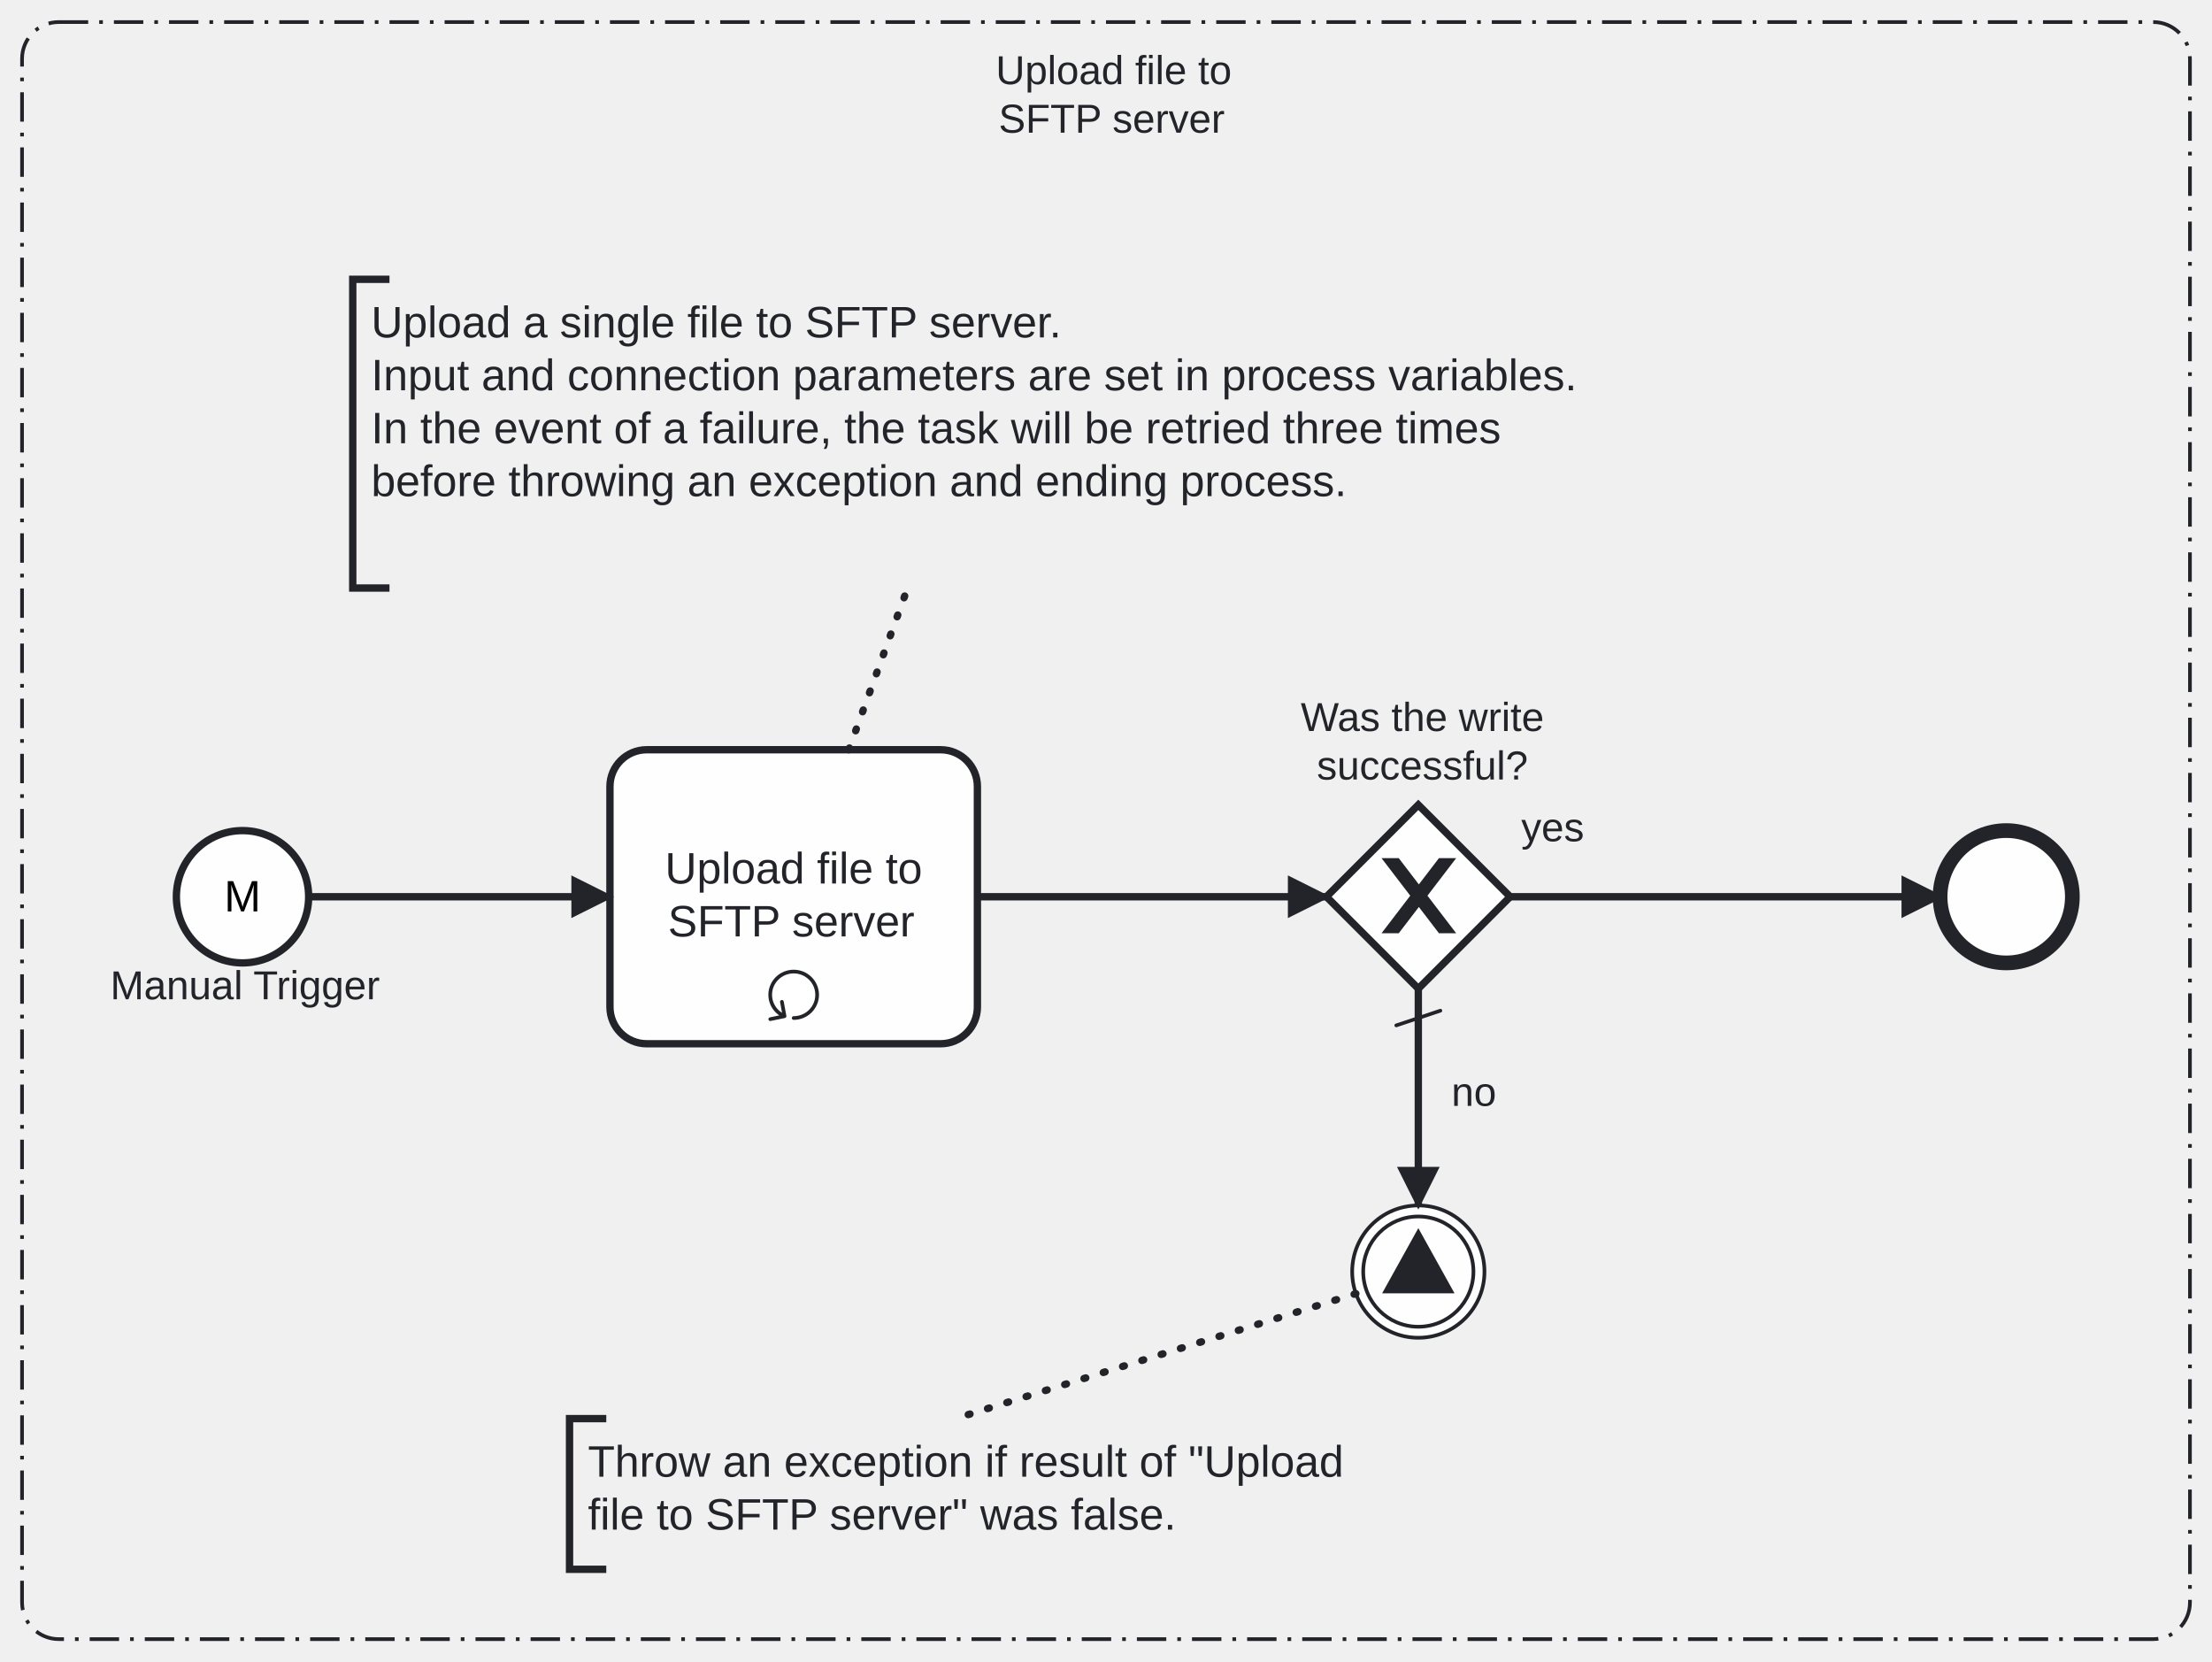
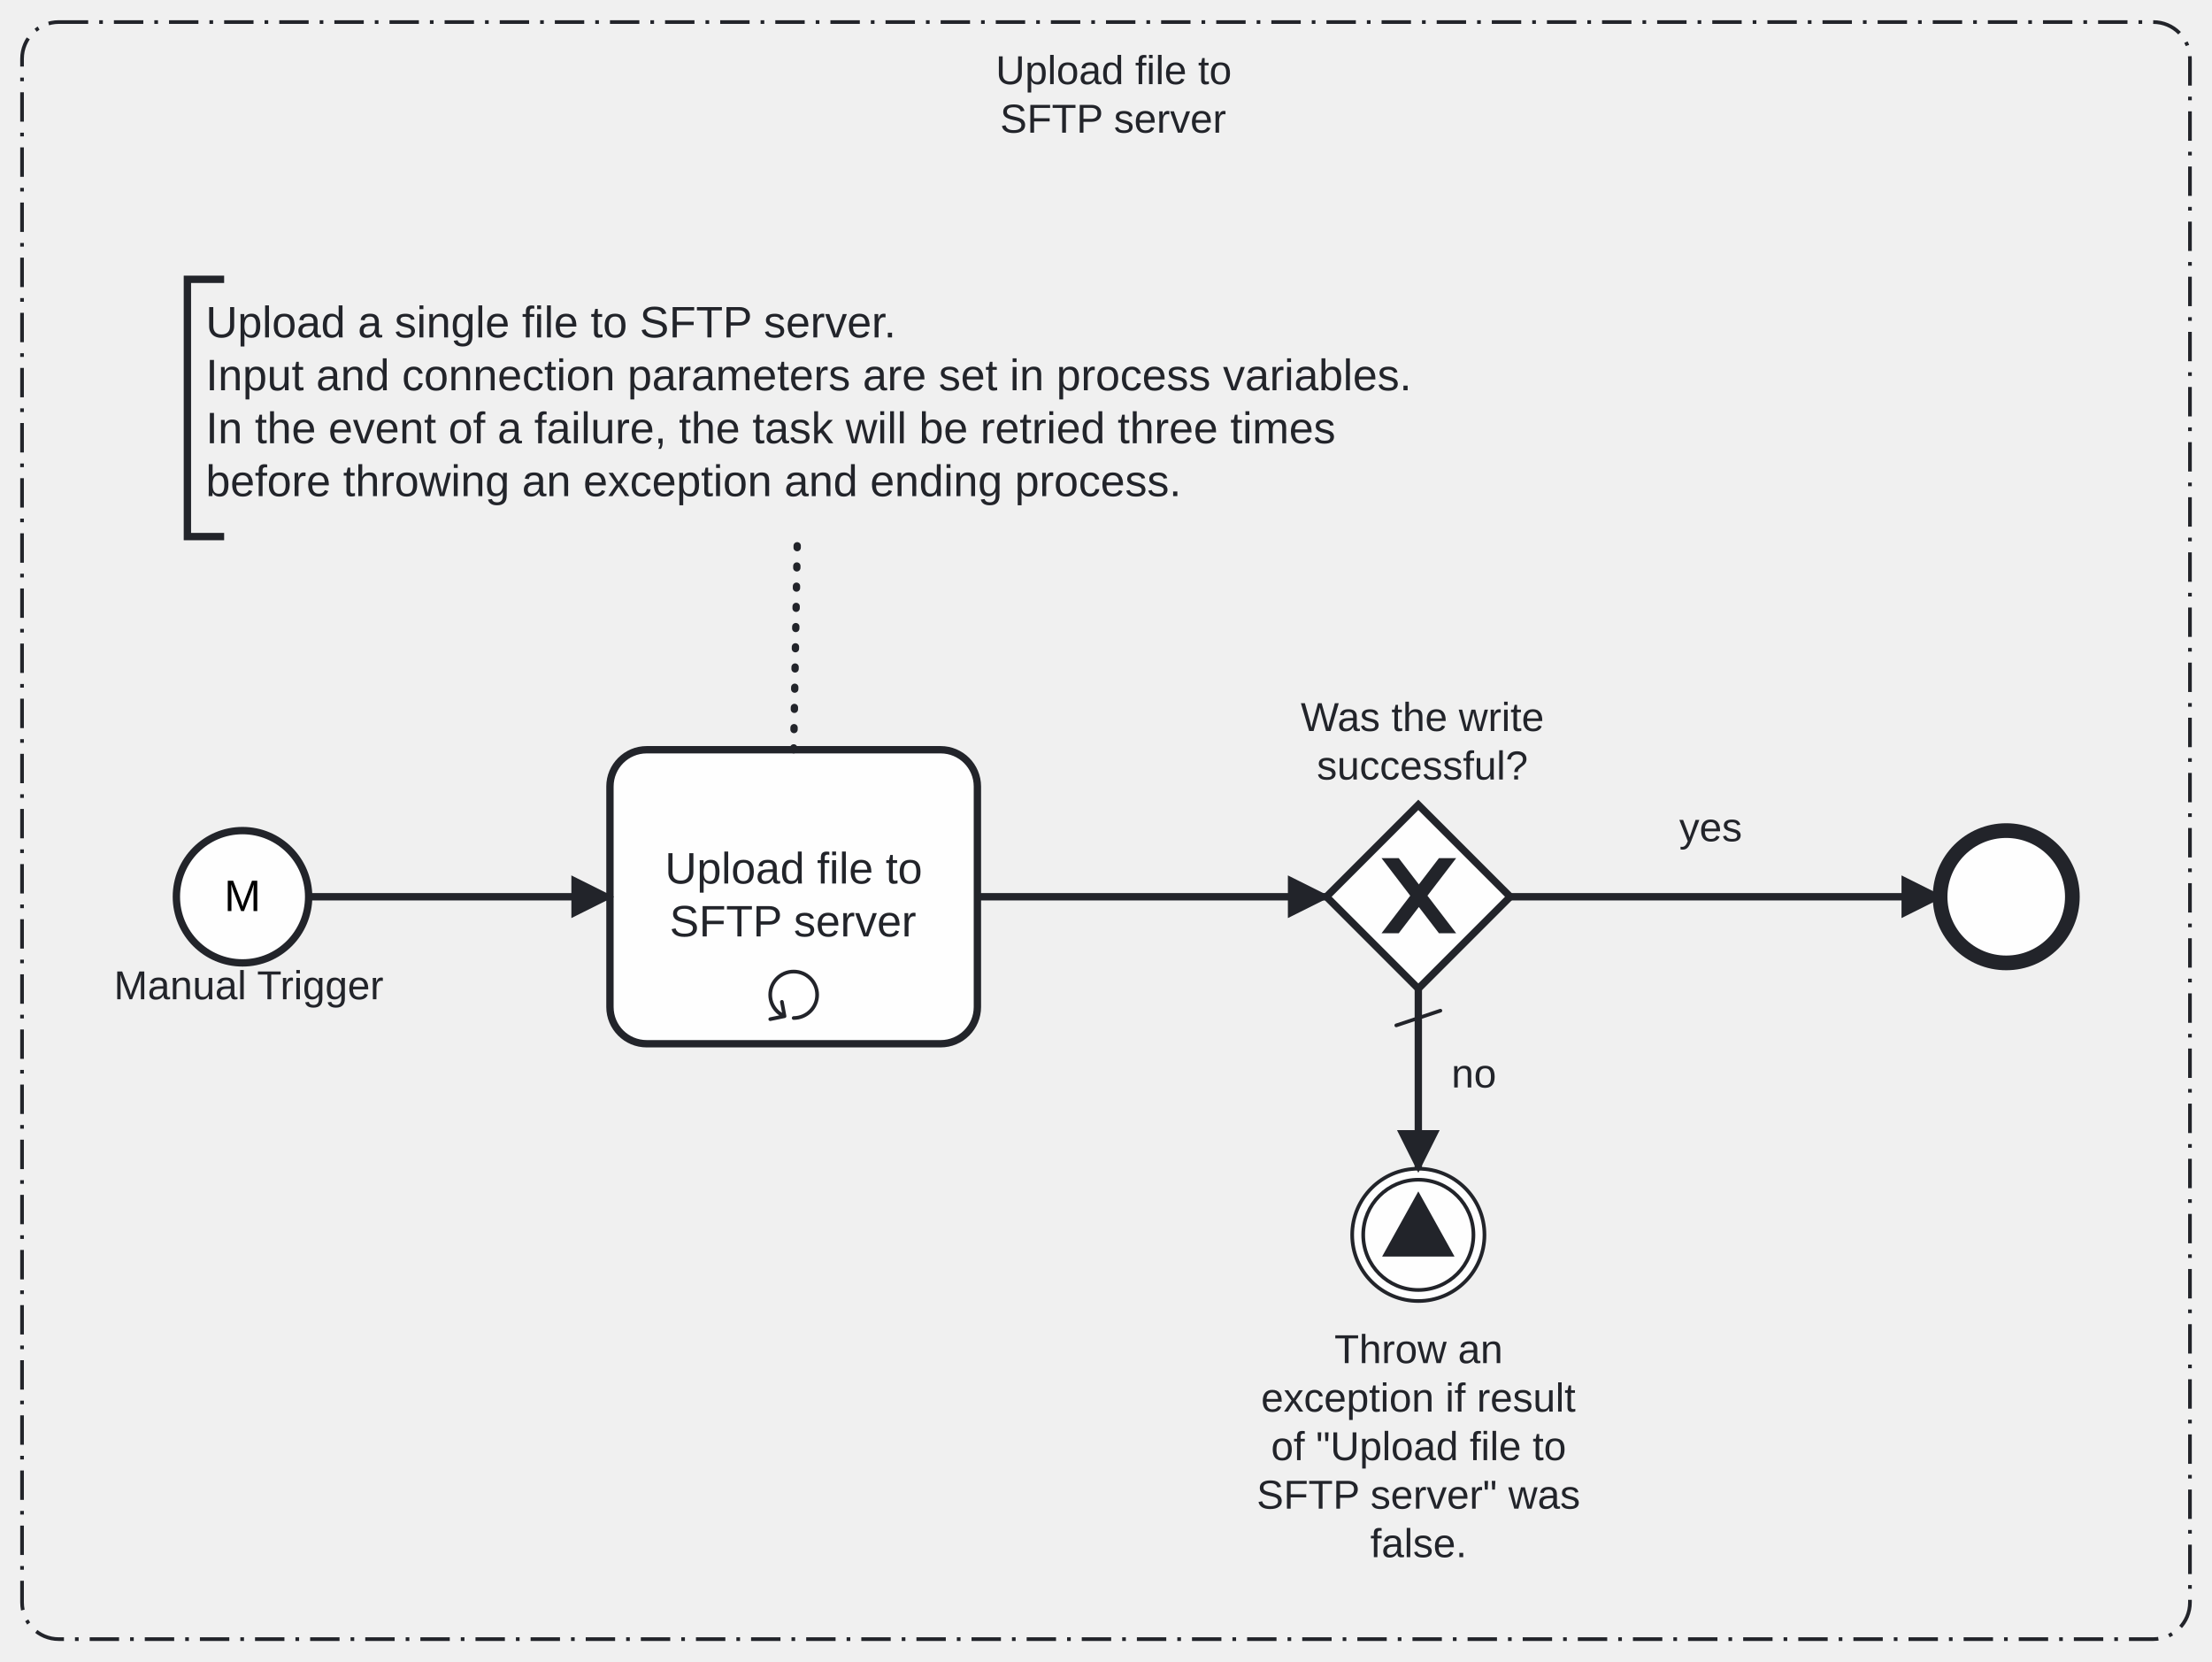
<svg xmlns="http://www.w3.org/2000/svg" width="602" height="452" viewBox="244 14 602 452" version="1.1">
  <defs>
-     <marker id="sequenceflow-end-_FFFFFF-hsl_225_10_15_-be2qpyimppw7vy4w34dkn0epm" viewBox="0 0 20 20" refX="11" refY="10" markerWidth="10" markerHeight="10" orient="auto">
+     <marker id="sequenceflow-end-_FFFFFF-hsl_225_10_15_-50qdy0h0ydu3h9t8gwex7nlvd" viewBox="0 0 20 20" refX="11" refY="10" markerWidth="10" markerHeight="10" orient="auto">
      <path d="M 1 5 L 11 10 L 1 15 Z" style="fill: rgb(34, 36, 42); stroke-width: 1px; stroke-linecap: round; stroke-dasharray: 10000, 1; stroke: rgb(34, 36, 42);" />
    </marker>
-     <marker id="conditional-default-flow-marker-_FFFFFF-hsl_225_10_15_-be2qpyimppw7vy4w34dkn0epm" viewBox="0 0 20 20" refX="0" refY="10" markerWidth="10" markerHeight="10" orient="auto">
+     <marker id="conditional-default-flow-marker-_FFFFFF-hsl_225_10_15_-50qdy0h0ydu3h9t8gwex7nlvd" viewBox="0 0 20 20" refX="0" refY="10" markerWidth="10" markerHeight="10" orient="auto">
      <path d="M 6 4 L 10 16" style="fill: rgb(34, 36, 42); stroke-width: 1px; stroke-linecap: round; stroke-dasharray: 10000, 1; stroke: rgb(34, 36, 42);" />
    </marker>
  </defs>
  <g class="djs-group">
-     <g class="djs-element djs-shape" data-element-id="StartEvent_1" style="display: block;" transform="matrix(1 0 0 1 292 240)">
+     <g class="djs-element djs-shape" data-element-id="StartEvent_1" transform="matrix(1 0 0 1 292 240)" style="display: block;">
      <g class="djs-visual">
        <circle cx="18" cy="18" r="18" style="stroke: rgb(34, 36, 42); stroke-width: 2px; fill: rgb(255, 255, 255); fill-opacity: 0.95;" />
        <text class="djs-label" style="font-family: Arial, sans-serif; font-size: 12px;">
-           <tspan x="13" y="22">M</tspan>
+           <tspan x="13" y="21.9">M</tspan>
        </text>
      </g>
      <rect class="djs-hit djs-hit-all" x="0" y="0" width="36" height="36" style="fill: none; stroke-opacity: 0; stroke: white; stroke-width: 15px;" />
      <rect x="-6" y="-6" rx="3" width="48" height="48" class="djs-outline" style="fill: none;" />
    </g>
  </g>
  <g class="djs-group">
-     <g class="djs-element djs-shape" data-element-id="StartEvent_1_label" style="display: block;" transform="matrix(1 0 0 1 274 276)">
+     <g class="djs-element djs-shape" data-element-id="StartEvent_1_label" transform="matrix(1 0 0 1 275 276)" style="display: block;">
      <g class="djs-visual">
        <text lineHeight="1.2" class="djs-label" style="font-family: Arial, sans-serif; font-size: 11px; font-weight: normal; fill: rgb(34, 36, 42);">
          <tspan x="0" y="9.9">Manual Trigger</tspan>
        </text>
      </g>
-       <rect class="djs-hit djs-hit-all" x="0" y="0" width="76" height="14" style="fill: none; stroke-opacity: 0; stroke: white; stroke-width: 15px;" />
-       <rect x="-6" y="-6" rx="3" width="88" height="26" class="djs-outline" style="fill: none;" />
-     </g>
-   </g>
-   <g class="djs-group">
-     <g class="djs-element djs-shape" data-element-id="Activity_1241p78" style="display: block;" transform="matrix(1 0 0 1 410 218)">
+       <rect class="djs-hit djs-hit-all" x="0" y="0" width="74" height="14" style="fill: none; stroke-opacity: 0; stroke: white; stroke-width: 15px;" />
+       <rect x="-6" y="-6" rx="3" width="86" height="26" class="djs-outline" style="fill: none;" />
+     </g>
+   </g>
+   <g class="djs-group">
+     <g class="djs-element djs-shape" data-element-id="Activity_1241p78" transform="matrix(1 0 0 1 410 218)" style="display: block;">
      <g class="djs-visual">
        <rect x="0" y="0" width="100" height="80" rx="10" ry="10" style="stroke: rgb(34, 36, 42); stroke-width: 2px; fill: rgb(255, 255, 255); fill-opacity: 0.95;" />
        <text lineHeight="1.2" class="djs-label" style="font-family: Arial, sans-serif; font-size: 12px; font-weight: normal; fill: rgb(34, 36, 42);">
-           <tspan x="14.969" y="36.4">Upload file to </tspan>
-           <tspan x="15.769" y="50.8">SFTP server</tspan>
+           <tspan x="14.978" y="36.4">Upload file to </tspan>
+           <tspan x="16.236" y="50.8">SFTP server</tspan>
        </text>
        <path d="m 50,73 c 3.527,0 6.386,-2.83 6.386,-6.321 0,-3.491 -2.859,-6.321 -6.386,-6.321 -3.527,0 -6.386,2.83 -6.386,6.321 0,1.745 0.715,3.326 1.87,4.469 0.578,0.572 1.266,1.035 2.03,1.355 l -0.718,-3.91 m 0.718,3.91 -3.885,0.803" data-marker="loop" style="fill: rgb(255, 255, 255); stroke-width: 1px; stroke: rgb(34, 36, 42); stroke-linecap: round; stroke-miterlimit: 0.5;" />
      </g>
      <rect class="djs-hit djs-hit-all" x="0" y="0" width="100" height="80" style="fill: none; stroke-opacity: 0; stroke: white; stroke-width: 15px;" />
      <rect x="-6" y="-6" rx="3" width="112" height="92" class="djs-outline" style="fill: none;" />
    </g>
  </g>
  <g class="djs-group">
-     <g class="djs-element djs-shape" data-element-id="Gateway_0u6u1r2" style="display: block;" transform="matrix(1 0 0 1 605 233)">
+     <g class="djs-element djs-shape" data-element-id="Gateway_0u6u1r2" transform="matrix(1 0 0 1 605 233)" style="display: block;">
      <g class="djs-visual">
        <polygon points="25,0 50,25 25,50 0,25" style="stroke: rgb(34, 36, 42); stroke-width: 2px; fill: rgb(255, 255, 255); fill-opacity: 0.95;" />
        <path d="m 16,15 7.429,9.714 -7.429,9.714 3.429,0 5.714,-7.464 5.714,7.464 3.429,0 -7.429,-9.714 7.429,-9.714 -3.429,0 -5.714,7.464 -5.714,-7.464 -3.429,0 z" style="fill: rgb(34, 36, 42); stroke-width: 1px; stroke: rgb(34, 36, 42);" />
      </g>
      <rect class="djs-hit djs-hit-all" x="0" y="0" width="50" height="50" style="fill: none; stroke-opacity: 0; stroke: white; stroke-width: 15px;" />
      <rect x="-6" y="-6" rx="3" width="62" height="62" class="djs-outline" style="fill: none;" />
    </g>
  </g>
  <g class="djs-group">
-     <g class="djs-element djs-shape" data-element-id="Gateway_0u6u1r2_label" style="display: block;" transform="matrix(1 0 0 1 598 203)">
+     <g class="djs-element djs-shape" data-element-id="Gateway_0u6u1r2_label" transform="matrix(1 0 0 1 598 203)" style="display: block;">
      <g class="djs-visual">
        <text lineHeight="1.2" class="djs-label" style="font-family: Arial, sans-serif; font-size: 11px; font-weight: normal; fill: rgb(34, 36, 42);">
          <tspan x="0" y="9.9">Was the write </tspan>
          <tspan x="4.375" y="23.1">successful?</tspan>
        </text>
      </g>
-       <rect class="djs-hit djs-hit-all" x="0" y="0" width="66" height="27" style="fill: none; stroke-opacity: 0; stroke: white; stroke-width: 15px;" />
-       <rect x="-6" y="-6" rx="3" width="78" height="39" class="djs-outline" style="fill: none;" />
-     </g>
-   </g>
-   <g class="djs-group">
-     <g class="djs-element djs-shape" data-element-id="Event_0bjpqh9" style="display: block;" transform="matrix(1 0 0 1 772 240)">
+       <rect class="djs-hit djs-hit-all" x="0" y="0" width="67" height="27" style="fill: none; stroke-opacity: 0; stroke: white; stroke-width: 15px;" />
+       <rect x="-6" y="-6" rx="3" width="79" height="39" class="djs-outline" style="fill: none;" />
+     </g>
+   </g>
+   <g class="djs-group">
+     <g class="djs-element djs-shape" data-element-id="Event_0bjpqh9" transform="matrix(1 0 0 1 772 240)" style="display: block;">
      <g class="djs-visual">
        <circle cx="18" cy="18" r="18" style="stroke: rgb(34, 36, 42); stroke-width: 4px; fill: rgb(255, 255, 255); fill-opacity: 0.95;" />
      </g>
      <rect class="djs-hit djs-hit-all" x="0" y="0" width="36" height="36" style="fill: none; stroke-opacity: 0; stroke: white; stroke-width: 15px;" />
      <rect x="-6" y="-6" rx="3" width="48" height="48" class="djs-outline" style="fill: none;" />
    </g>
  </g>
  <g class="djs-group">
-     <g class="djs-element djs-shape" data-element-id="Event_1u9ny1b" style="display: block;" transform="matrix(1 0 0 1 612 342)">
+     <g class="djs-element djs-shape" data-element-id="Event_1u9ny1b" transform="matrix(1 0 0 1 612 332)" style="display: block;">
      <g class="djs-visual">
        <circle cx="18" cy="18" r="18" style="stroke: rgb(34, 36, 42); stroke-width: 1px; fill: rgb(255, 255, 255); fill-opacity: 0.95;" />
        <circle cx="18" cy="18" r="15" style="stroke: rgb(34, 36, 42); stroke-width: 1px; fill: none;" />
        <path d="M 18,7.2 l 9,16.2 l -18,0 Z" style="fill: rgb(34, 36, 42); stroke-width: 1px; stroke: rgb(34, 36, 42);" />
      </g>
      <rect class="djs-hit djs-hit-all" x="0" y="0" width="36" height="36" style="fill: none; stroke-opacity: 0; stroke: white; stroke-width: 15px;" />
      <rect x="-6" y="-6" rx="3" width="48" height="48" class="djs-outline" style="fill: none;" />
    </g>
  </g>
  <g class="djs-group">
-     <g class="djs-element djs-shape djs-frame" data-element-id="Group_168041r" style="display: block;" transform="matrix(1 0 0 1 250 20)">
+     <g class="djs-element djs-shape" data-element-id="Event_1u9ny1b_label" transform="matrix(1 0 0 1 586 375)" style="display: block;">
+       <g class="djs-visual">
+         <text lineHeight="1.2" class="djs-label" style="font-family: Arial, sans-serif; font-size: 11px; font-weight: normal; fill: rgb(34, 36, 42);">
+           <tspan x="21.149" y="9.9">Throw an </tspan>
+           <tspan x="1.205" y="23.1">exception if result</tspan>
+           <tspan x="3.905" y="36.3">of "Upload file to</tspan>
+           <tspan x="0" y="49.5">SFTP server" was </tspan>
+           <tspan x="30.93" y="62.7">false.</tspan>
+         </text>
+       </g>
+       <rect class="djs-hit djs-hit-all" x="0" y="0" width="89" height="66" style="fill: none; stroke-opacity: 0; stroke: white; stroke-width: 15px;" />
+       <rect x="-6" y="-6" rx="3" width="101" height="78" class="djs-outline" style="fill: none;" />
+     </g>
+   </g>
+   <g class="djs-group">
+     <g class="djs-element djs-shape djs-frame" data-element-id="Group_168041r" transform="matrix(1 0 0 1 250 20)" style="display: block;">
      <g class="djs-visual">
        <rect x="0" y="0" width="590" height="440" rx="10" ry="10" style="stroke: rgb(34, 36, 42); stroke-width: 1px; fill: none; stroke-dasharray: 8, 3, 1, 3; pointer-events: none;" />
      </g>
      <rect class="djs-hit djs-hit-stroke" x="0" y="0" width="590" height="440" style="fill: none; stroke-opacity: 0; stroke: white; stroke-width: 15px;" />
      <rect x="-6" y="-6" rx="3" width="602" height="452" class="djs-outline" style="fill: none;" />
    </g>
  </g>
  <g class="djs-group">
-     <g class="djs-element djs-shape" data-element-id="Group_168041r_label" style="display: block;" transform="matrix(1 0 0 1 515 27)">
+     <g class="djs-element djs-shape" data-element-id="Group_168041r_label" transform="matrix(1 0 0 1 515 27)" style="display: block;">
      <g class="djs-visual">
        <text lineHeight="1.2" class="djs-label" style="font-family: Arial, sans-serif; font-size: 11px; font-weight: normal; fill: rgb(34, 36, 42);">
          <tspan x="0" y="9.9">Upload file to </tspan>
-           <tspan x="0.777" y="23.1">SFTP server</tspan>
+           <tspan x="1.169" y="23.1">SFTP server</tspan>
        </text>
      </g>
      <rect class="djs-hit djs-hit-all" x="0" y="0" width="65" height="27" style="fill: none; stroke-opacity: 0; stroke: white; stroke-width: 15px;" />
      <rect x="-6" y="-6" rx="3" width="77" height="39" class="djs-outline" style="fill: none;" />
    </g>
  </g>
  <g class="djs-group">
-     <g class="djs-element djs-shape" data-element-id="TextAnnotation_146nmm3" style="display: block;" transform="matrix(1 0 0 1 340 90)">
-       <g class="djs-visual">
-         <rect x="0" y="0" width="340" height="84" rx="0" ry="0" style="stroke: none; stroke-width: 2px; fill: none;" />
-         <path d="m 0, 0 m 10,0 l -10,0 l 0,84 l 10,0" style="fill: none; stroke-width: 2px; stroke: rgb(34, 36, 42);" />
+     <g class="djs-element djs-shape" data-element-id="TextAnnotation_146nmm3" transform="matrix(1 0 0 1 295 90)" style="display: block;">
+       <g class="djs-visual">
+         <rect x="0" y="0" width="340" height="70" rx="0" ry="0" style="stroke: none; stroke-width: 2px; fill: none;" />
+         <path d="m 0, 0 m 10,0 l -10,0 l 0,70 l 10,0" style="fill: none; stroke-width: 2px; stroke: rgb(34, 36, 42);" />
        <text lineHeight="1.2" class="djs-label" style="font-family: Arial, sans-serif; font-size: 12px; font-weight: normal; fill: rgb(34, 36, 42);">
          <tspan x="5" y="15.8">Upload a single file to SFTP server.</tspan>
          <tspan x="5" y="30.2">Input and connection parameters are set in process variables.</tspan>
          <tspan x="5" y="44.6">In the event of a failure, the task will be retried three times </tspan>
          <tspan x="5" y="59">before throwing an exception and ending process.</tspan>
        </text>
      </g>
-       <rect class="djs-hit djs-hit-all" x="0" y="0" width="340" height="84" style="fill: none; stroke-opacity: 0; stroke: white; stroke-width: 15px;" />
-       <rect x="-6" y="-6" rx="3" width="352" height="96" class="djs-outline" style="fill: none;" />
-     </g>
-   </g>
-   <g class="djs-group">
-     <g class="djs-element djs-shape" data-element-id="TextAnnotation_1l8jkdf" style="display: block;" transform="matrix(1 0 0 1 399 400)">
-       <g class="djs-visual">
-         <rect x="0" y="0" width="222" height="41" rx="0" ry="0" style="stroke: none; stroke-width: 2px; fill: none;" />
-         <path d="m 0, 0 m 10,0 l -10,0 l 0,41 l 10,0" style="fill: none; stroke-width: 2px; stroke: rgb(34, 36, 42);" />
-         <text lineHeight="1.2" class="djs-label" style="font-family: Arial, sans-serif; font-size: 12px; font-weight: normal; fill: rgb(34, 36, 42);">
-           <tspan x="5" y="15.8">Throw an exception if result of "Upload </tspan>
-           <tspan x="5" y="30.2">file to SFTP server" was false.</tspan>
-         </text>
-       </g>
-       <rect class="djs-hit djs-hit-all" x="0" y="0" width="222" height="41" style="fill: none; stroke-opacity: 0; stroke: white; stroke-width: 15px;" />
-       <rect x="-6" y="-6" rx="3" width="234" height="53" class="djs-outline" style="fill: none;" />
+       <rect class="djs-hit djs-hit-all" x="0" y="0" width="340" height="70" style="fill: none; stroke-opacity: 0; stroke: white; stroke-width: 15px;" />
+       <rect x="-6" y="-6" rx="3" width="352" height="82" class="djs-outline" style="fill: none;" />
    </g>
  </g>
  <g class="djs-group">
    <g class="djs-element djs-connection" data-element-id="Flow_033rs72" style="display: block;">
      <g class="djs-visual">
-         <path d="m  510,258L605,258 " style="fill: none; stroke-width: 2px; stroke: rgb(34, 36, 42); stroke-linejoin: round; marker-end: url('#sequenceflow-end-_FFFFFF-hsl_225_10_15_-be2qpyimppw7vy4w34dkn0epm');" />
+         <path d="m  510,258L605,258 " style="fill: none; stroke-width: 2px; stroke: rgb(34, 36, 42); stroke-linejoin: round; marker-end: url('#sequenceflow-end-_FFFFFF-hsl_225_10_15_-50qdy0h0ydu3h9t8gwex7nlvd');" />
      </g>
      <polyline points="510,258 605,258 " class="djs-hit djs-hit-stroke" style="fill: none; stroke-opacity: 0; stroke: white; stroke-width: 15px;" />
      <rect x="504" y="252" rx="3" width="107" height="12" class="djs-outline" style="fill: none;" />
    </g>
  </g>
  <g class="djs-group">
    <g class="djs-element djs-connection" data-element-id="Flow_0zgt8zq" style="display: block;">
      <g class="djs-visual">
-         <path d="m  655,258L772,258 " style="fill: none; stroke-width: 2px; stroke: rgb(34, 36, 42); stroke-linejoin: round; marker-end: url('#sequenceflow-end-_FFFFFF-hsl_225_10_15_-be2qpyimppw7vy4w34dkn0epm');" />
+         <path d="m  655,258L772,258 " style="fill: none; stroke-width: 2px; stroke: rgb(34, 36, 42); stroke-linejoin: round; marker-end: url('#sequenceflow-end-_FFFFFF-hsl_225_10_15_-50qdy0h0ydu3h9t8gwex7nlvd');" />
      </g>
      <polyline points="655,258 772,258 " class="djs-hit djs-hit-stroke" style="fill: none; stroke-opacity: 0; stroke: white; stroke-width: 15px;" />
      <rect x="649" y="252" rx="3" width="129" height="12" class="djs-outline" style="fill: none;" />
    </g>
  </g>
  <g class="djs-group">
-     <g class="djs-element djs-shape" data-element-id="Flow_0zgt8zq_label" style="display: block;" transform="matrix(1 0 0 1 658 233)">
+     <g class="djs-element djs-shape" data-element-id="Flow_0zgt8zq_label" transform="matrix(1 0 0 1 701 233)" style="display: block;">
      <g class="djs-visual">
        <text lineHeight="1.2" class="djs-label" style="font-family: Arial, sans-serif; font-size: 11px; font-weight: normal; fill: rgb(34, 36, 42);">
          <tspan x="0" y="9.9">yes</tspan>
        </text>
      </g>
-       <rect class="djs-hit djs-hit-all" x="0" y="0" width="16" height="14" style="fill: none; stroke-opacity: 0; stroke: white; stroke-width: 15px;" />
-       <rect x="-6" y="-6" rx="3" width="28" height="26" class="djs-outline" style="fill: none;" />
+       <rect class="djs-hit djs-hit-all" x="0" y="0" width="18" height="14" style="fill: none; stroke-opacity: 0; stroke: white; stroke-width: 15px;" />
+       <rect x="-6" y="-6" rx="3" width="30" height="26" class="djs-outline" style="fill: none;" />
    </g>
  </g>
  <g class="djs-group">
    <g class="djs-element djs-connection" data-element-id="Flow_129q98g" style="display: block;">
      <g class="djs-visual">
-         <path d="m  630,283L630,342 " style="fill: none; stroke-width: 2px; stroke: rgb(34, 36, 42); stroke-linejoin: round; marker-end: url('#sequenceflow-end-_FFFFFF-hsl_225_10_15_-be2qpyimppw7vy4w34dkn0epm'); marker-start: url('#conditional-default-flow-marker-_FFFFFF-hsl_225_10_15_-be2qpyimppw7vy4w34dkn0epm');" />
-       </g>
-       <polyline points="630,283 630,342 " class="djs-hit djs-hit-stroke" style="fill: none; stroke-opacity: 0; stroke: white; stroke-width: 15px;" />
-       <rect x="624" y="277" rx="3" width="12" height="71" class="djs-outline" style="fill: none;" />
-     </g>
-   </g>
-   <g class="djs-group">
-     <g class="djs-element djs-shape" data-element-id="Flow_129q98g_label" style="display: block;" transform="matrix(1 0 0 1 639 305)">
+         <path d="m  630,283L630,332 " style="fill: none; stroke-width: 2px; stroke: rgb(34, 36, 42); stroke-linejoin: round; marker-end: url('#sequenceflow-end-_FFFFFF-hsl_225_10_15_-50qdy0h0ydu3h9t8gwex7nlvd'); marker-start: url('#conditional-default-flow-marker-_FFFFFF-hsl_225_10_15_-50qdy0h0ydu3h9t8gwex7nlvd');" />
+       </g>
+       <polyline points="630,283 630,332 " class="djs-hit djs-hit-stroke" style="fill: none; stroke-opacity: 0; stroke: white; stroke-width: 15px;" />
+       <rect x="624" y="277" rx="3" width="12" height="61" class="djs-outline" style="fill: none;" />
+     </g>
+   </g>
+   <g class="djs-group">
+     <g class="djs-element djs-shape" data-element-id="Flow_129q98g_label" transform="matrix(1 0 0 1 639 300)" style="display: block;">
      <g class="djs-visual">
        <text lineHeight="1.2" class="djs-label" style="font-family: Arial, sans-serif; font-size: 11px; font-weight: normal; fill: rgb(34, 36, 42);">
          <tspan x="0" y="9.9">no</tspan>
        </text>
      </g>
      <rect class="djs-hit djs-hit-all" x="0" y="0" width="13" height="14" style="fill: none; stroke-opacity: 0; stroke: white; stroke-width: 15px;" />
      <rect x="-6" y="-6" rx="3" width="25" height="26" class="djs-outline" style="fill: none;" />
    </g>
  </g>
  <g class="djs-group">
    <g class="djs-element djs-connection" data-element-id="Flow_02korb1" style="display: block;">
      <g class="djs-visual">
-         <path d="m  328,258L410,258 " style="fill: none; stroke-width: 2px; stroke: rgb(34, 36, 42); stroke-linejoin: round; marker-end: url('#sequenceflow-end-_FFFFFF-hsl_225_10_15_-be2qpyimppw7vy4w34dkn0epm');" />
+         <path d="m  328,258L410,258 " style="fill: none; stroke-width: 2px; stroke: rgb(34, 36, 42); stroke-linejoin: round; marker-end: url('#sequenceflow-end-_FFFFFF-hsl_225_10_15_-50qdy0h0ydu3h9t8gwex7nlvd');" />
      </g>
      <polyline points="328,258 410,258 " class="djs-hit djs-hit-stroke" style="fill: none; stroke-opacity: 0; stroke: white; stroke-width: 15px;" />
      <rect x="322" y="252" rx="3" width="94" height="12" class="djs-outline" style="fill: none;" />
    </g>
  </g>
  <g class="djs-group">
-     <g class="djs-element djs-connection" data-element-id="Association_10ztlxn" style="display: block;">
-       <g class="djs-visual">
-         <polyline points="613,366 504,400 " style="fill: none; stroke: rgb(34, 36, 42); stroke-width: 2px; stroke-dasharray: 0.5, 5; stroke-linecap: round; stroke-linejoin: round;" />
-       </g>
-       <polyline points="613,366 504,400 " class="djs-hit djs-hit-stroke" style="fill: none; stroke-opacity: 0; stroke: white; stroke-width: 15px;" />
-       <rect x="498" y="360" rx="3" width="121" height="46" class="djs-outline" style="fill: none;" />
-     </g>
-   </g>
-   <g class="djs-group">
    <g class="djs-element djs-connection" data-element-id="Association_0ur16dr" style="display: block;">
      <g class="djs-visual">
-         <polyline points="475,218 491,174 " style="fill: none; stroke: rgb(34, 36, 42); stroke-width: 2px; stroke-dasharray: 0.5, 5; stroke-linecap: round; stroke-linejoin: round;" />
-       </g>
-       <polyline points="475,218 491,174 " class="djs-hit djs-hit-stroke" style="fill: none; stroke-opacity: 0; stroke: white; stroke-width: 15px;" />
-       <rect x="469" y="168" rx="3" width="28" height="56" class="djs-outline" style="fill: none;" />
+         <polyline points="460,218 461,160 " style="fill: none; stroke: rgb(34, 36, 42); stroke-width: 2px; stroke-dasharray: 0.5, 5; stroke-linecap: round; stroke-linejoin: round;" />
+       </g>
+       <polyline points="460,218 461,160 " class="djs-hit djs-hit-stroke" style="fill: none; stroke-opacity: 0; stroke: white; stroke-width: 15px;" />
+       <rect x="454" y="154" rx="3" width="13" height="70" class="djs-outline" style="fill: none;" />
    </g>
  </g>
</svg>
